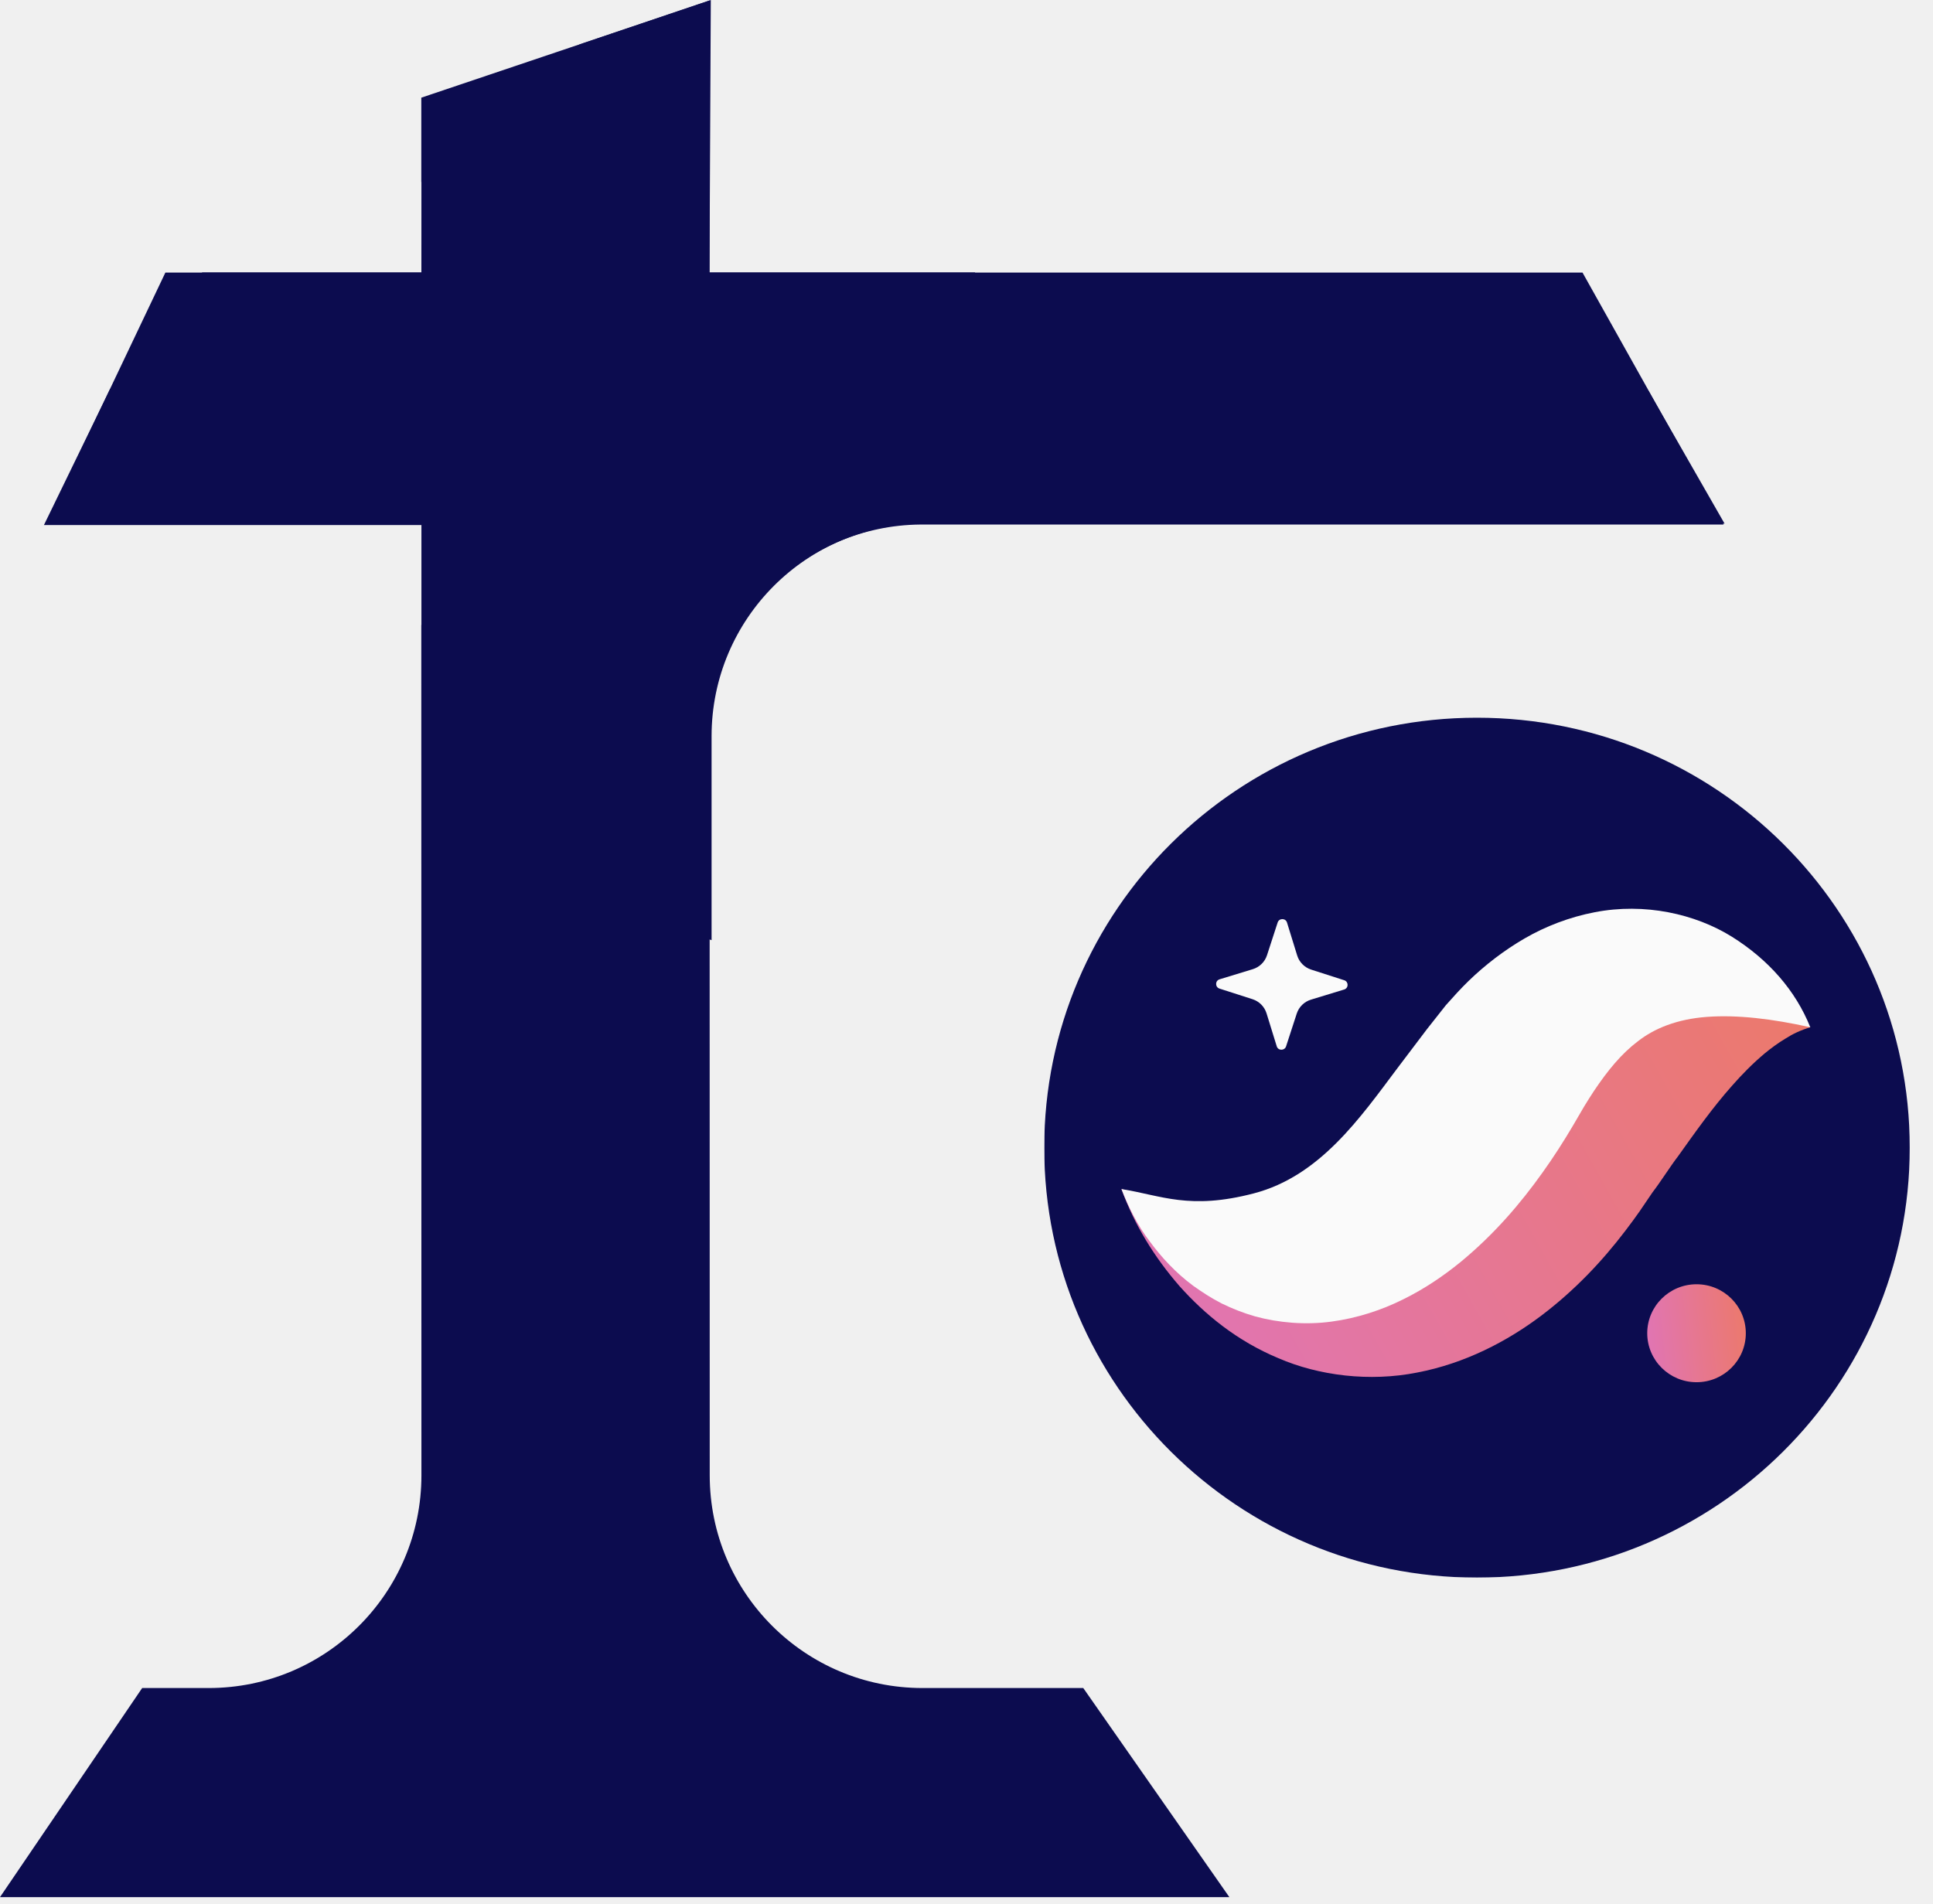
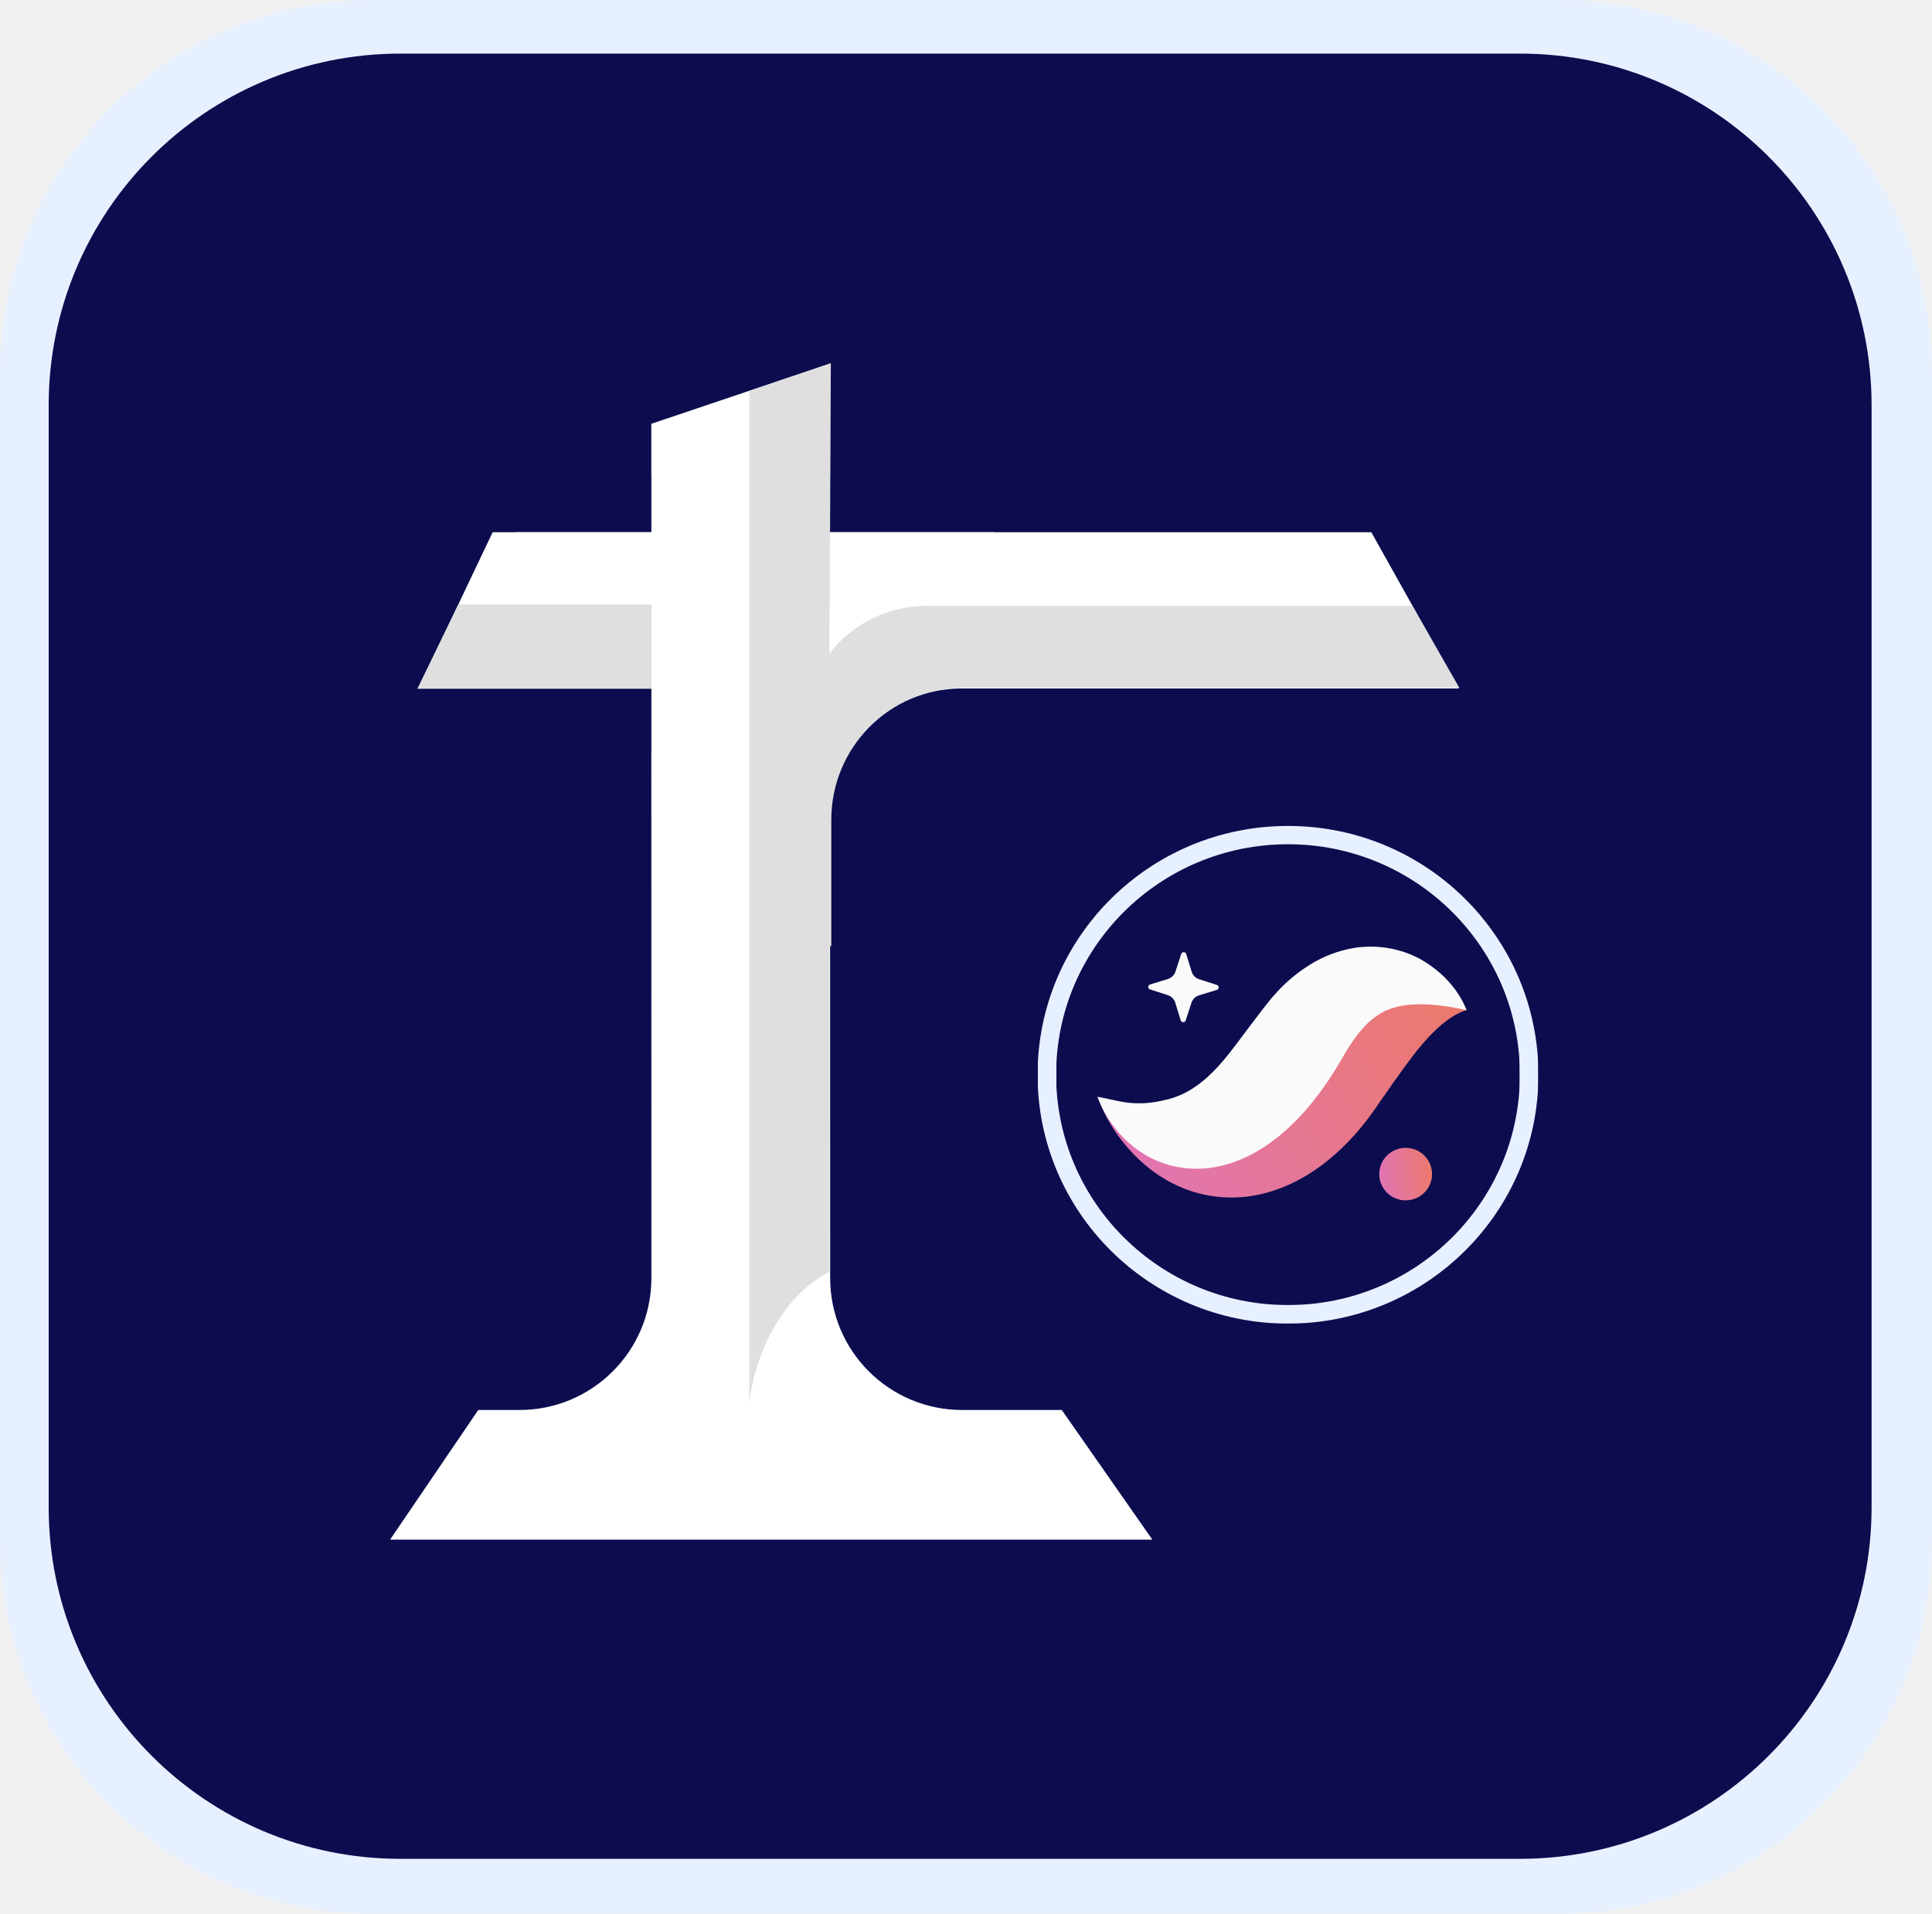
- <svg xmlns="http://www.w3.org/2000/svg" width="67" height="66" viewBox="0 0 67 66" fill="none">
-   <path d="M14.603 3.386V6.306H14.607L14.606 9.44H7.003V9.45H5.732L1.577 18.185H14.607V21.666H14.603L14.607 51.148C14.607 55.22 11.306 58.521 7.234 58.521H4.928L0 65.77H42.611L37.547 58.521H31.973C27.901 58.521 24.6 55.22 24.6 51.148L24.596 25.358C24.701 21.401 27.924 18.221 31.898 18.185H59.742L54.852 9.45H33.796V9.44L24.592 9.44L24.593 6.306H24.596V0.018L14.603 3.386Z" fill="#0C0C4F" />
-   <path d="M20.076 1.545V58.243C20.167 56.658 21.241 52.549 24.558 50.796V32.56L24.664 32.593V25.524C24.664 21.453 27.965 18.152 32.037 18.152H59.775L57.144 13.559H30.102C26.322 13.559 24.558 16.249 24.558 16.249L24.637 0L20.076 1.545Z" fill="#0C0C4F" />
-   <path d="M3.816 13.486L1.523 18.202H14.618V13.486H3.816Z" fill="#0C0C4F" />
-   <mask id="mask0_2005_40" style="mask-type:luminance" maskUnits="userSpaceOnUse" x="36" y="24" width="31" height="31">
-     <path d="M66.194 24.693H36.194V54.693H66.194V24.693Z" fill="white" />
-   </mask>
-   <g mask="url(#mask0_2005_40)">
-     <path fill-rule="evenodd" clip-rule="evenodd" d="M36.194 39.788C36.194 48.02 42.909 54.693 51.193 54.693C59.478 54.693 66.194 48.02 66.194 39.788C66.194 31.555 59.478 24.882 51.193 24.882C42.909 24.882 36.194 31.555 36.194 39.788Z" fill="#0C0C4F" />
-     <path fill-rule="evenodd" clip-rule="evenodd" d="M44.577 36.275L44.947 35.138C45.023 34.907 45.206 34.727 45.44 34.656L46.589 34.305C46.748 34.257 46.75 34.034 46.592 33.983L45.448 33.615C45.215 33.54 45.034 33.358 44.962 33.126L44.609 31.983C44.561 31.826 44.336 31.824 44.285 31.981L43.915 33.118C43.84 33.349 43.656 33.529 43.422 33.6L42.273 33.951C42.114 33.999 42.112 34.222 42.27 34.273L43.415 34.641C43.647 34.716 43.828 34.899 43.9 35.131L44.253 36.273C44.301 36.431 44.526 36.432 44.577 36.275Z" fill="#FAFAFA" />
-     <path fill-rule="evenodd" clip-rule="evenodd" d="M62.747 35.614C62.274 35.087 61.534 34.791 60.815 34.669C60.09 34.552 59.33 34.563 58.615 34.689C57.167 34.933 55.852 35.528 54.704 36.263C54.109 36.624 53.601 37.041 53.074 37.466C52.821 37.681 52.59 37.91 52.349 38.136L51.691 38.786C50.976 39.529 50.271 40.205 49.589 40.766C48.905 41.324 48.265 41.748 47.634 42.044C47.004 42.341 46.329 42.516 45.45 42.544C44.579 42.575 43.548 42.419 42.445 42.16C41.337 41.904 40.172 41.538 38.871 41.223C39.325 42.474 40.009 43.58 40.886 44.591C41.775 45.584 42.883 46.49 44.308 47.085C45.711 47.694 47.475 47.912 49.125 47.583C50.779 47.266 52.23 46.506 53.403 45.626C54.58 44.738 55.531 43.726 56.333 42.673C56.555 42.383 56.672 42.22 56.832 41.993L57.275 41.341C57.583 40.938 57.863 40.478 58.168 40.079C58.765 39.242 59.354 38.406 60.038 37.636C60.383 37.245 60.746 36.872 61.175 36.513C61.389 36.338 61.62 36.166 61.876 36.012C62.135 35.845 62.41 35.715 62.747 35.614Z" fill="url(#paint0_linear_2005_40)" />
-     <path fill-rule="evenodd" clip-rule="evenodd" d="M62.747 35.614C62.238 34.338 61.292 33.263 60.022 32.47C58.759 31.686 57.005 31.286 55.267 31.627C54.409 31.792 53.577 32.11 52.847 32.533C52.12 32.954 51.469 33.461 50.906 34.005C50.624 34.278 50.369 34.563 50.115 34.849L49.457 35.683L48.442 37.024C47.147 38.75 45.752 40.772 43.464 41.371C41.217 41.96 40.242 41.439 38.871 41.223C39.122 41.867 39.433 42.491 39.854 43.041C40.267 43.602 40.755 44.128 41.362 44.579C41.668 44.796 41.992 45.01 42.352 45.192C42.709 45.367 43.096 45.521 43.507 45.638C44.327 45.861 45.249 45.939 46.143 45.819C47.037 45.7 47.891 45.419 48.638 45.045C49.39 44.675 50.045 44.224 50.63 43.748C51.793 42.788 52.698 41.728 53.462 40.656C53.846 40.12 54.195 39.574 54.518 39.028L54.898 38.377C55.014 38.187 55.131 37.996 55.251 37.818C55.732 37.102 56.203 36.528 56.774 36.097C57.338 35.656 58.123 35.329 59.172 35.253C60.217 35.177 61.423 35.318 62.747 35.614Z" fill="#FAFAFA" />
-     <path fill-rule="evenodd" clip-rule="evenodd" d="M57.095 46.221C57.095 47.158 57.861 47.919 58.804 47.919C59.748 47.919 60.512 47.158 60.512 46.221C60.512 45.283 59.748 44.523 58.804 44.523C57.861 44.523 57.095 45.283 57.095 46.221Z" fill="url(#paint1_linear_2005_40)" />
+ <svg xmlns="http://www.w3.org/2000/svg" width="108" height="107" viewBox="0 0 108 107" fill="none">
+   <path d="M87.163 0H20.837C9.329 0 0 9.332 0 20.844V86.156C0 97.668 9.329 107 20.837 107H87.163C98.671 107 108 97.668 108 86.156V20.844C108 9.332 98.671 0 87.163 0Z" fill="#E7F0FE" />
+   <g clip-path="url(#clip0_2003_31)">
+     <path d="M84.963 2.997H22.383C11.525 2.997 2.722 11.799 2.722 22.658V84.261C2.722 95.12 11.525 103.922 22.383 103.922H84.963C95.821 103.922 104.623 95.12 104.623 84.261V22.658C104.623 11.799 95.821 2.997 84.963 2.997Z" fill="#0C0C4F" />
+     <path d="M36.409 23.693V26.613H36.413L36.412 29.747H28.809V29.757H27.538L23.384 38.491H36.413V41.972H36.409L36.413 71.455C36.413 75.527 33.113 78.828 29.041 78.828H26.735L21.806 86.077H64.417L59.354 78.828H53.779C49.708 78.828 46.407 75.527 46.407 71.455L46.402 45.665C46.507 41.708 49.73 38.527 53.705 38.491H81.548L76.658 29.757H55.602V29.747L46.399 29.747L46.399 26.613H46.402V20.325L36.409 23.693Z" fill="white" />
+     <path d="M41.882 21.852V78.55C41.973 76.964 43.047 72.855 46.365 71.103V52.867L46.47 52.9V45.831C46.47 41.759 49.771 38.458 53.843 38.458H81.581L78.951 33.866H51.908C48.129 33.866 46.365 36.556 46.365 36.556L46.444 20.307L41.882 21.852Z" fill="#DFDFDF" />
+     <path d="M25.622 33.793L23.329 38.508H36.425V33.793H25.622Z" fill="#DFDFDF" />
+     <g clip-path="url(#clip1_2003_31)">
+       <mask id="mask0_2003_31" style="mask-type:luminance" maskUnits="userSpaceOnUse" x="58" y="46" width="28" height="28">
+         <path d="M86 46H58V74H86V46Z" fill="white" />
+       </mask>
+       <g mask="url(#mask0_2003_31)">
+         <path fill-rule="evenodd" clip-rule="evenodd" d="M58 60.088C58 67.771 64.268 74 72 74C79.732 74 86 67.771 86 60.088C86 52.405 79.732 46.176 72 46.176C64.268 46.176 58 52.405 58 60.088Z" fill="#E7F0FE" />
+       </g>
+       <g clip-path="url(#clip2_2003_31)">
+         <mask id="mask1_2003_31" style="mask-type:luminance" maskUnits="userSpaceOnUse" x="59" y="47" width="26" height="26">
+           <path d="M84.963 47.037H59.037V72.963H84.963V47.037Z" fill="white" />
+         </mask>
+         <g mask="url(#mask1_2003_31)">
+           <path fill-rule="evenodd" clip-rule="evenodd" d="M59.037 60.081C59.037 67.196 64.841 72.963 72 72.963C79.159 72.963 84.963 67.196 84.963 60.081C84.963 52.967 79.159 47.2 72 47.2C64.841 47.2 59.037 52.967 59.037 60.081Z" fill="#0C0C4F" />
+           <path fill-rule="evenodd" clip-rule="evenodd" d="M66.282 57.046L66.602 56.064C66.667 55.864 66.826 55.708 67.028 55.647L68.021 55.343C68.159 55.302 68.16 55.109 68.023 55.065L67.034 54.747C66.834 54.682 66.677 54.525 66.615 54.324L66.31 53.337C66.268 53.201 66.074 53.199 66.03 53.335L65.71 54.317C65.645 54.517 65.486 54.672 65.284 54.734L64.291 55.037C64.153 55.079 64.152 55.272 64.289 55.316L65.278 55.634C65.478 55.698 65.635 55.856 65.697 56.057L66.002 57.044C66.044 57.18 66.238 57.182 66.282 57.046Z" fill="#FAFAFA" />
+           <path fill-rule="evenodd" clip-rule="evenodd" d="M81.985 56.474C81.575 56.019 80.936 55.763 80.315 55.658C79.688 55.557 79.032 55.566 78.413 55.675C77.162 55.886 76.025 56.401 75.034 57.036C74.519 57.347 74.08 57.708 73.625 58.075C73.406 58.261 73.206 58.459 72.998 58.654L72.43 59.216C71.812 59.858 71.203 60.442 70.614 60.927C70.022 61.409 69.469 61.775 68.924 62.031C68.379 62.288 67.796 62.439 67.037 62.464C66.284 62.49 65.393 62.355 64.44 62.132C63.482 61.91 62.475 61.594 61.351 61.322C61.743 62.403 62.334 63.359 63.093 64.232C63.86 65.091 64.818 65.873 66.049 66.388C67.262 66.914 68.787 67.103 70.212 66.818C71.642 66.544 72.896 65.887 73.91 65.127C74.926 64.359 75.749 63.484 76.442 62.575C76.633 62.324 76.734 62.183 76.873 61.987L77.256 61.424C77.522 61.075 77.764 60.678 78.027 60.333C78.543 59.61 79.052 58.887 79.644 58.222C79.941 57.884 80.255 57.562 80.626 57.251C80.811 57.1 81.01 56.952 81.231 56.818C81.456 56.674 81.693 56.561 81.985 56.474Z" fill="url(#paint0_linear_2003_31)" />
+           <path fill-rule="evenodd" clip-rule="evenodd" d="M81.985 56.475C81.545 55.372 80.727 54.443 79.629 53.758C78.538 53.08 77.022 52.734 75.52 53.029C74.778 53.171 74.06 53.446 73.429 53.812C72.801 54.176 72.238 54.614 71.751 55.084C71.508 55.32 71.287 55.566 71.068 55.814L70.5 56.534L69.622 57.693C68.503 59.184 67.297 60.932 65.32 61.45C63.378 61.958 62.536 61.508 61.351 61.322C61.568 61.878 61.836 62.418 62.2 62.893C62.557 63.377 62.979 63.832 63.503 64.222C63.768 64.41 64.048 64.595 64.359 64.751C64.668 64.903 65.002 65.036 65.358 65.137C66.066 65.33 66.863 65.397 67.635 65.293C68.407 65.191 69.146 64.948 69.791 64.625C70.441 64.305 71.007 63.915 71.513 63.504C72.518 62.675 73.3 61.758 73.96 60.831C74.293 60.368 74.594 59.896 74.873 59.424L75.201 58.862C75.302 58.698 75.403 58.533 75.506 58.379C75.922 57.761 76.329 57.264 76.823 56.892C77.31 56.511 77.989 56.228 78.895 56.163C79.798 56.096 80.84 56.219 81.985 56.475Z" fill="#FAFAFA" />
+           <path fill-rule="evenodd" clip-rule="evenodd" d="M77.1 65.641C77.1 66.451 77.762 67.109 78.577 67.109C79.392 67.109 80.053 66.451 80.053 65.641C80.053 64.831 79.392 64.174 78.577 64.174C77.762 64.174 77.1 64.831 77.1 65.641Z" fill="url(#paint1_linear_2003_31)" />
+         </g>
+       </g>
+     </g>
  </g>
  <defs>
-     <linearGradient id="paint0_linear_2005_40" x1="62.62" y1="35.166" x2="41.668" y2="46.881" gradientUnits="userSpaceOnUse">
+     <linearGradient id="paint0_linear_2003_31" x1="81.875" y1="56.087" x2="63.768" y2="66.211" gradientUnits="userSpaceOnUse">
      <stop stop-color="#EC796B" />
      <stop offset="1" stop-color="#E175B1" />
    </linearGradient>
-     <linearGradient id="paint1_linear_2005_40" x1="60.511" y1="45.029" x2="57.093" y2="45.393" gradientUnits="userSpaceOnUse">
+     <linearGradient id="paint1_linear_2003_31" x1="80.052" y1="64.612" x2="77.099" y2="64.926" gradientUnits="userSpaceOnUse">
      <stop stop-color="#EC796B" />
      <stop offset="1" stop-color="#E175B1" />
    </linearGradient>
+     <clipPath id="clip0_2003_31">
+       <rect width="103" height="102" fill="white" transform="translate(2 2)" />
+     </clipPath>
+     <clipPath id="clip1_2003_31">
+       <rect width="28" height="28" fill="white" transform="translate(58 46)" />
+     </clipPath>
+     <clipPath id="clip2_2003_31">
+       <rect width="25.926" height="25.926" fill="white" transform="translate(59.037 47.037)" />
+     </clipPath>
  </defs>
</svg>
